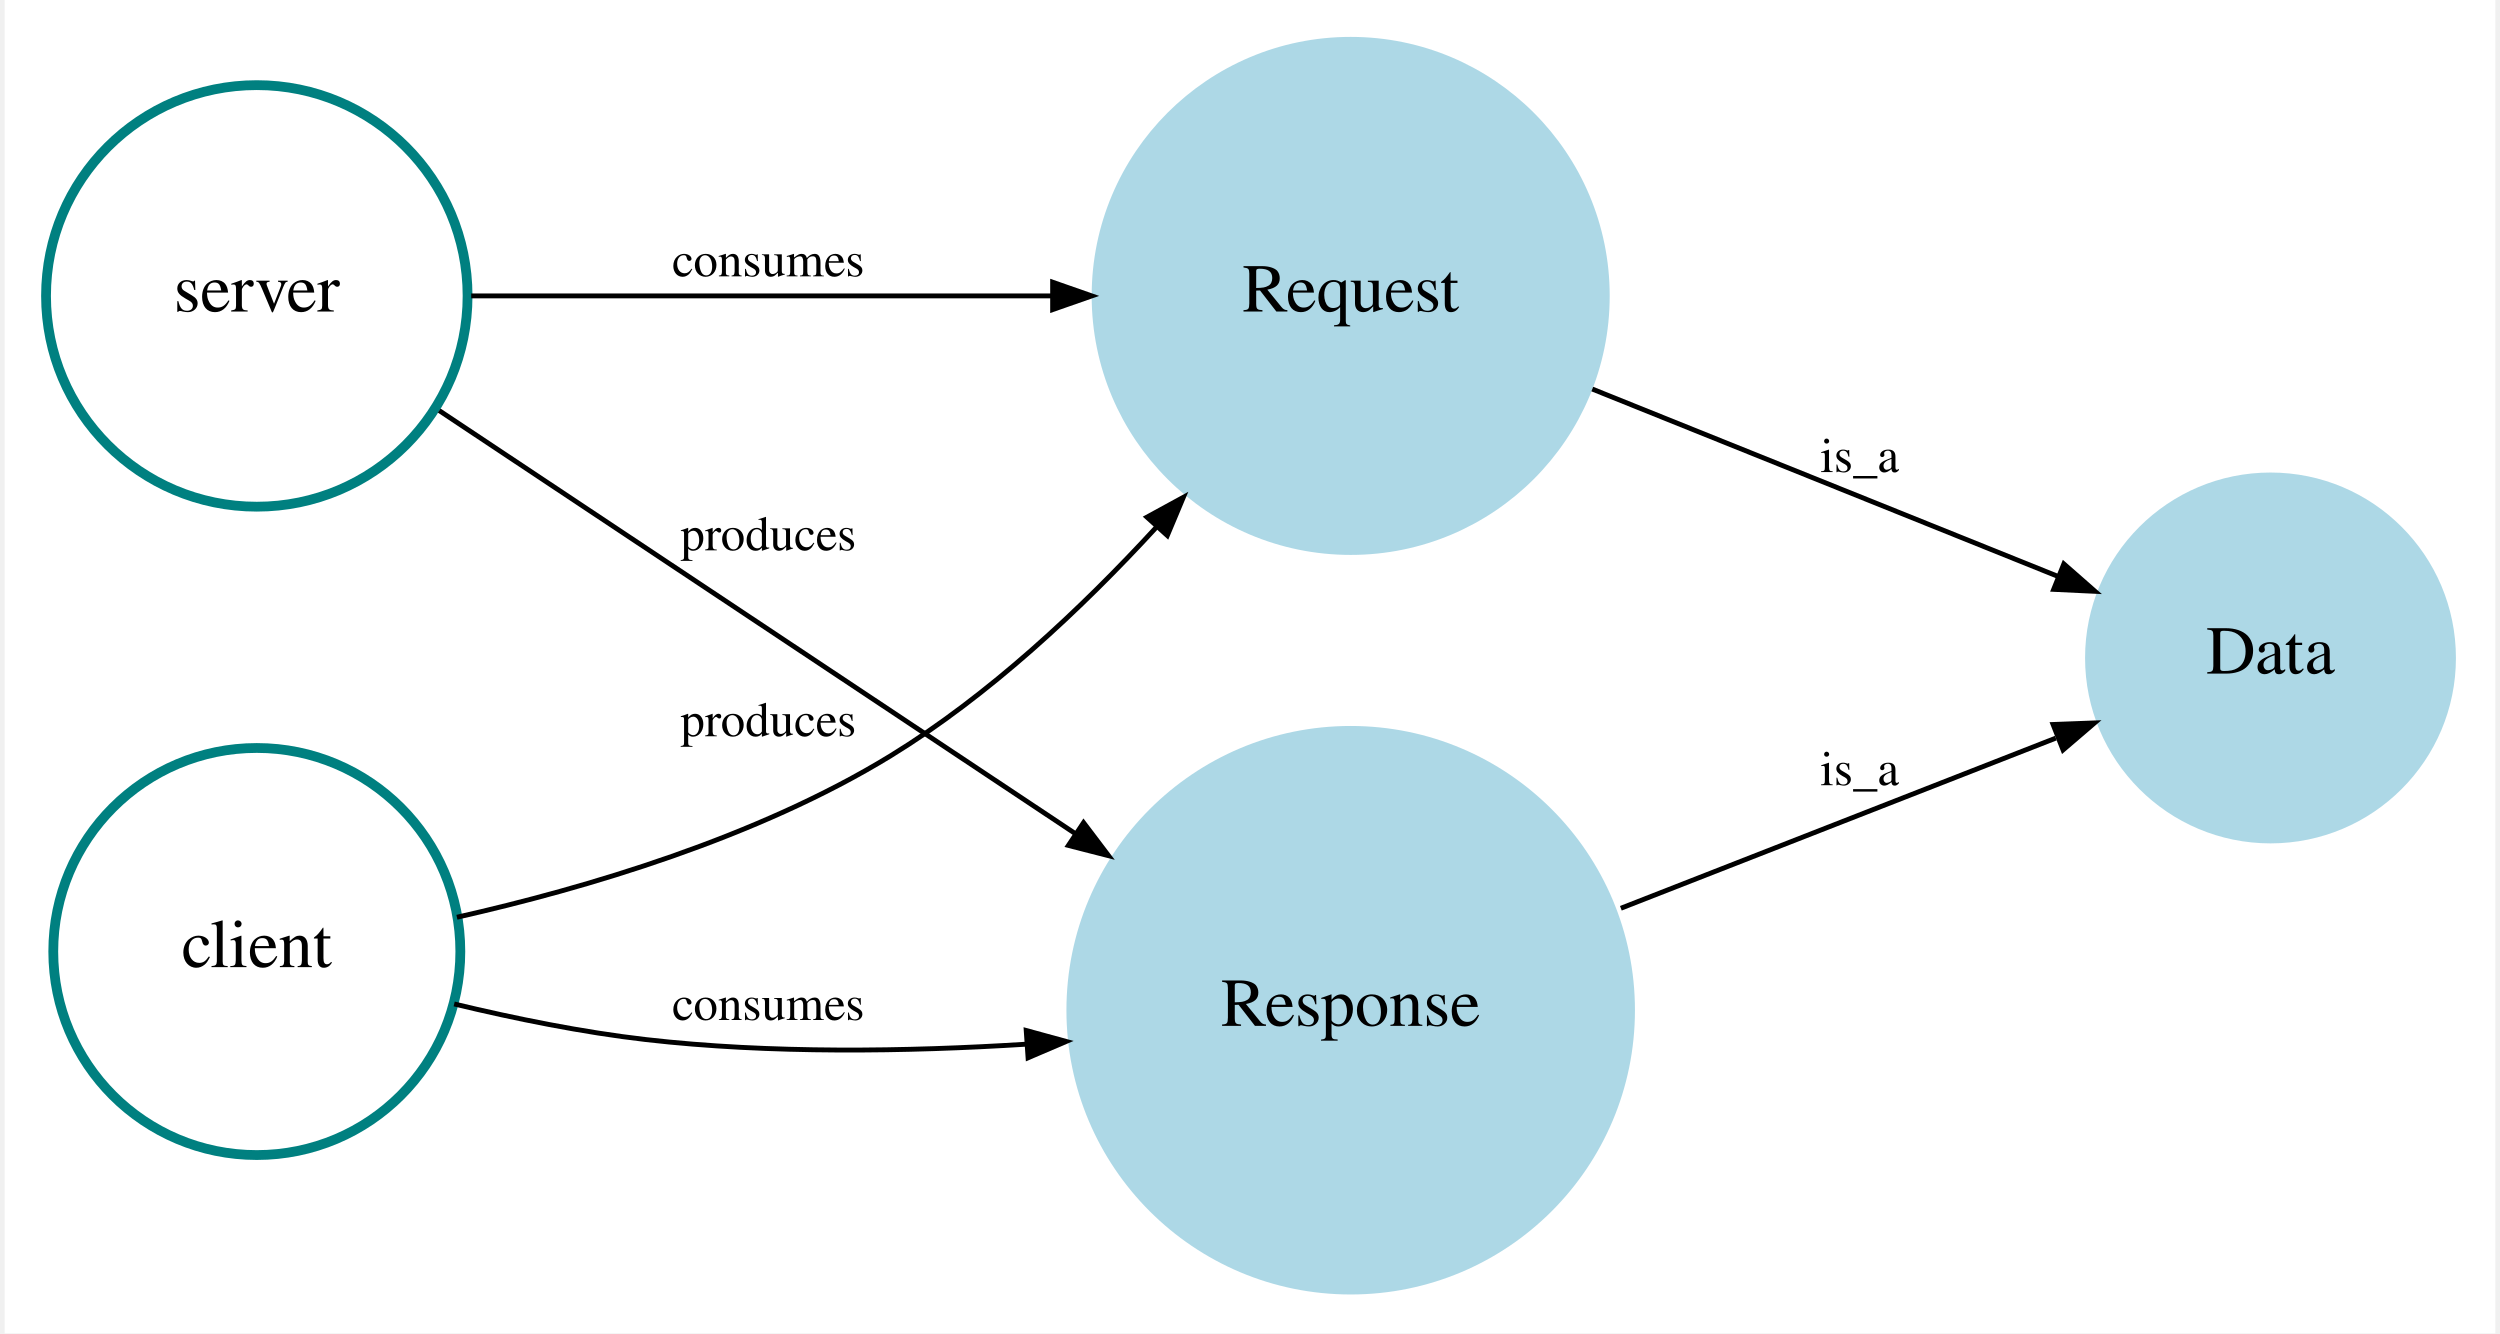
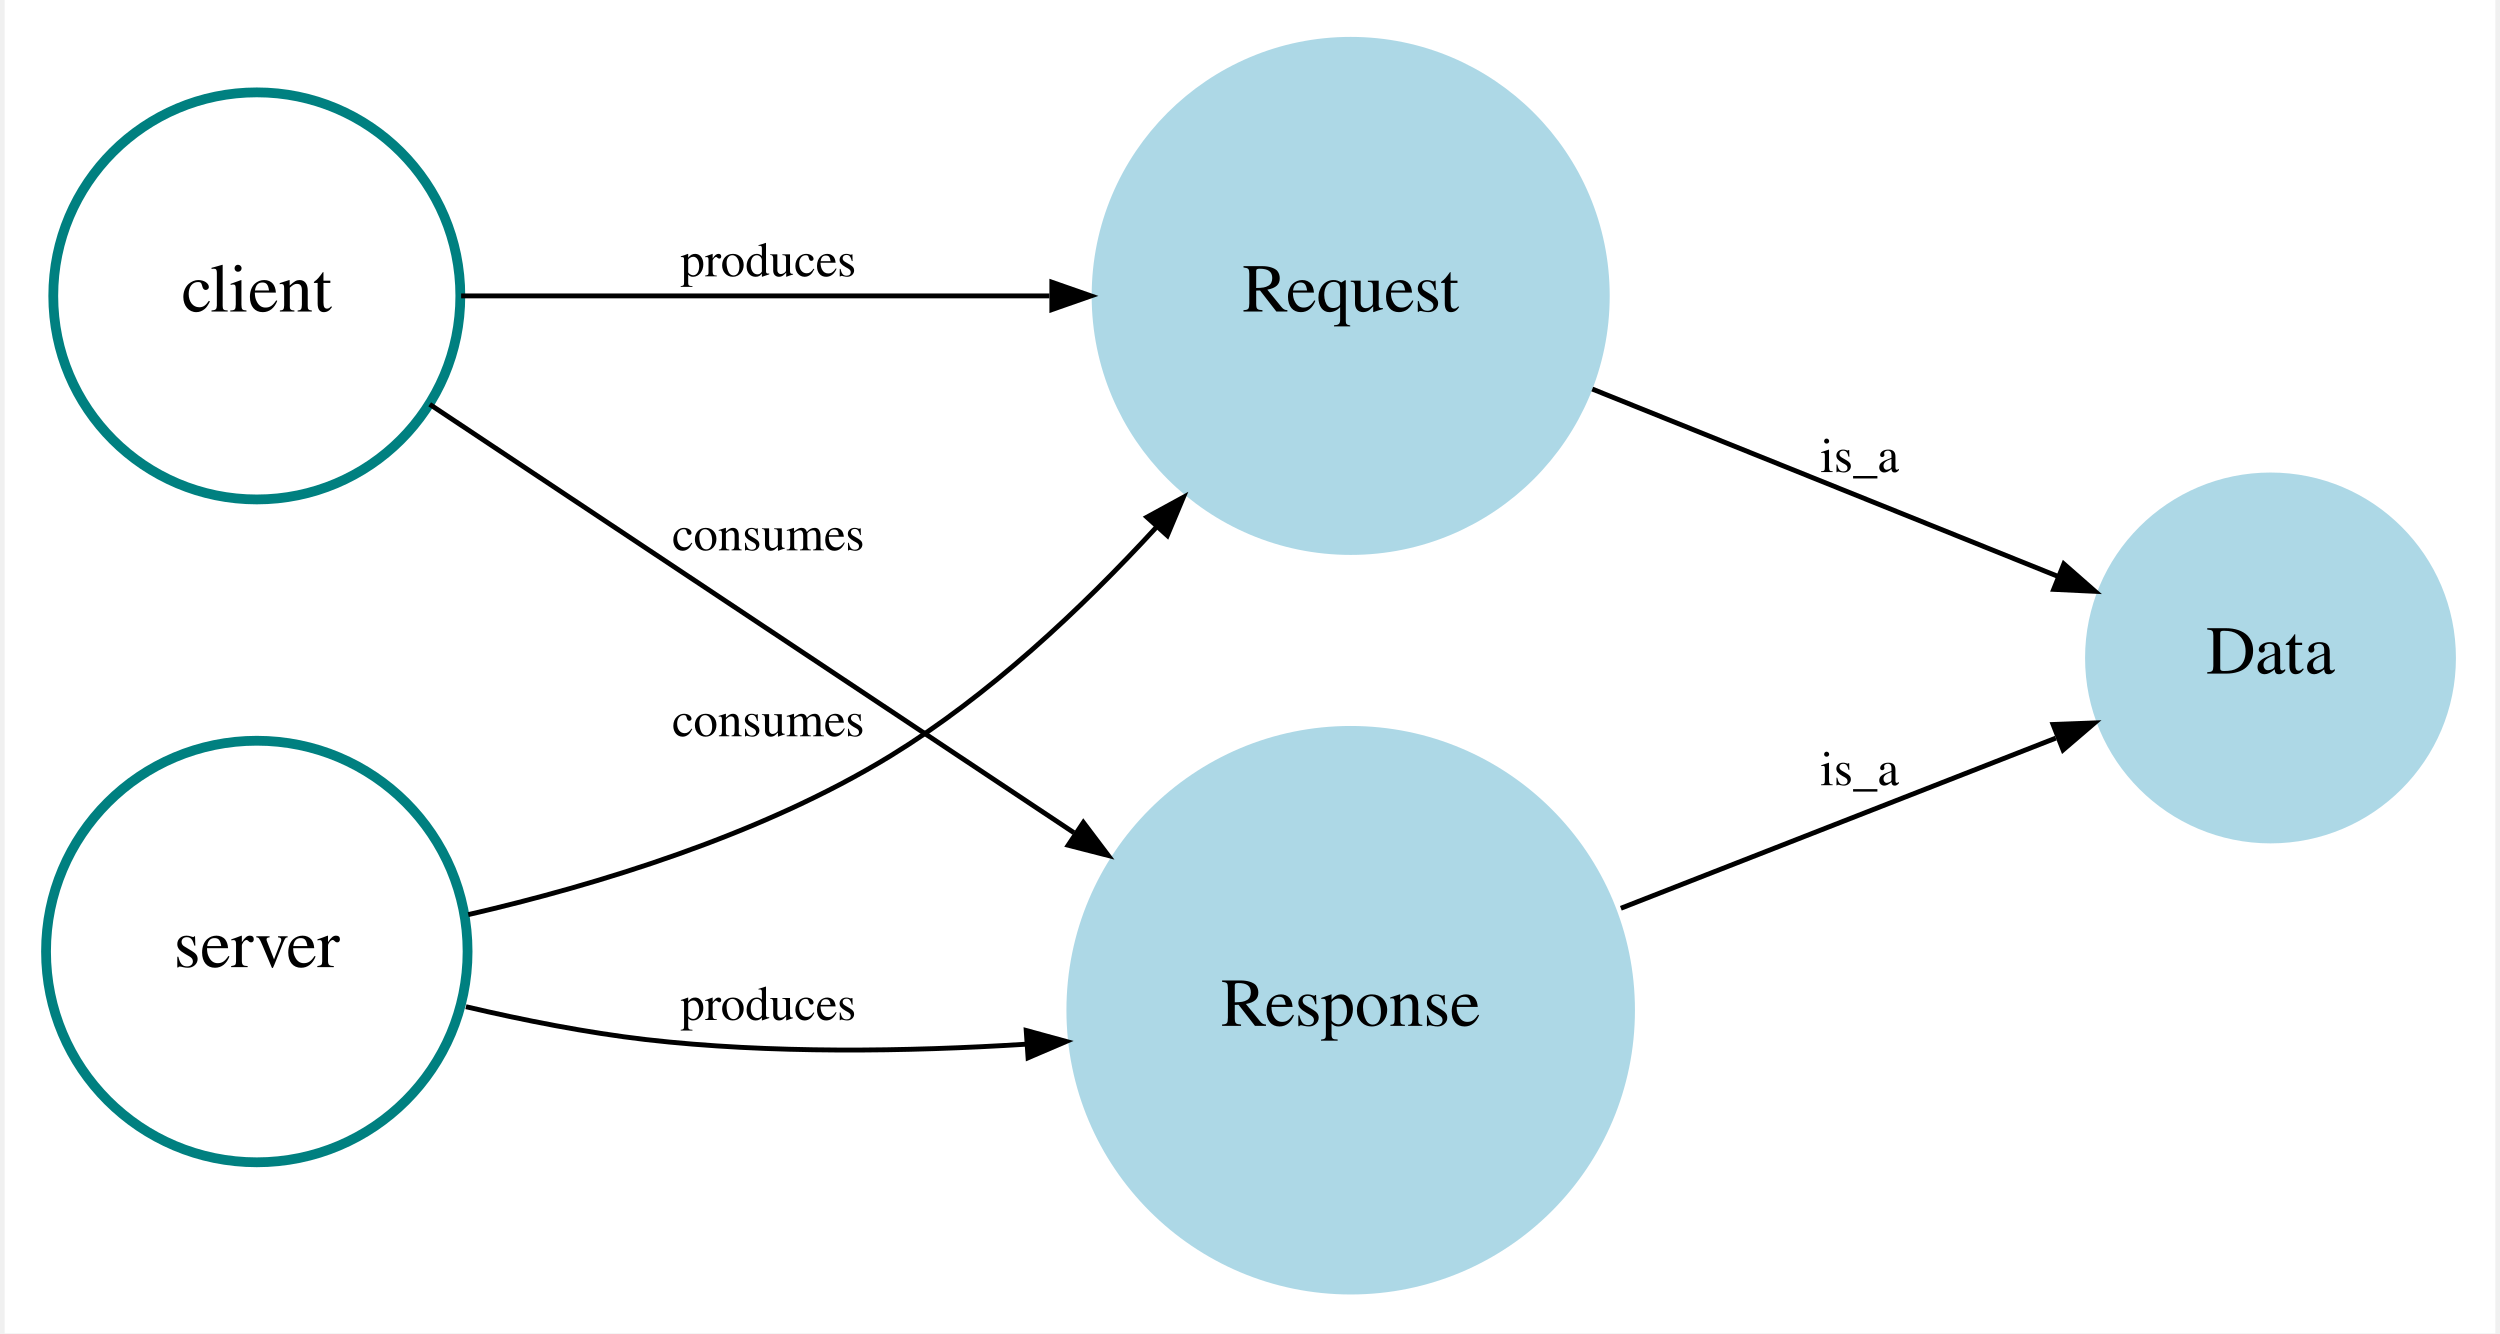
<svg xmlns="http://www.w3.org/2000/svg" width="255pt" height="136pt" viewBox="0.00 0.00 254.54 136.26">
  <g id="graph0" class="graph" transform="scale(1 1) rotate(0) translate(4 132.26)">
    <polygon fill="white" stroke="transparent" points="-4,4 -4,-132.26 250.54,-132.26 250.54,4 -4,4" />
    <g id="node1" class="node">
      <ellipse fill="lightblue" stroke="transparent" cx="133.56" cy="-102.02" rx="26.47" ry="26.47" />
      <text text-anchor="middle" x="133.56" y="-100.42" font-family="Times,serif" font-size="7.00">Request</text>
    </g>
    <g id="node3" class="node">
      <ellipse fill="lightblue" stroke="transparent" cx="227.56" cy="-65.02" rx="18.95" ry="18.95" />
      <text text-anchor="middle" x="227.56" y="-63.42" font-family="Times,serif" font-size="7.00">Data</text>
    </g>
    <g id="edge1" class="edge">
      <path fill="none" stroke="black" stroke-width="0.5" d="M158.25,-92.5C172.95,-86.59 191.66,-79.06 205.78,-73.38" />
      <polygon fill="black" stroke="black" stroke-width="0.5" points="206.44,-74.63 209.63,-71.83 205.4,-72.03 206.44,-74.63" />
      <text text-anchor="middle" x="185.58" y="-84.02" font-family="Times,serif" font-size="5.00">is_a</text>
    </g>
    <g id="node2" class="node">
      <ellipse fill="lightblue" stroke="transparent" cx="133.56" cy="-29.02" rx="29.05" ry="29.05" />
      <text text-anchor="middle" x="133.56" y="-27.42" font-family="Times,serif" font-size="7.00">Response</text>
    </g>
    <g id="edge2" class="edge">
      <path fill="none" stroke="black" stroke-width="0.5" d="M161.17,-39.44C175.31,-44.97 192.44,-51.67 205.62,-56.83" />
      <polygon fill="black" stroke="black" stroke-width="0.5" points="205.34,-58.22 209.58,-58.38 206.36,-55.62 205.34,-58.22" />
      <text text-anchor="middle" x="185.58" y="-52.02" font-family="Times,serif" font-size="5.00">is_a</text>
    </g>
    <g id="node4" class="node">
-       <ellipse fill="none" stroke="Teal" cx="21.77" cy="-102.02" rx="21.54" ry="21.54" />
-       <text text-anchor="middle" x="21.77" y="-100.42" font-family="Times,serif" font-size="7.00">server</text>
+       <ellipse fill="none" stroke="Teal" cx="21.77" cy="-102.02" rx="20.8" ry="20.8" />
+       <text text-anchor="middle" x="21.77" y="-100.42" font-family="Times,serif" font-size="7.00">client</text>
+     </g>
+     <g id="edge3" class="edge">
+       <path fill="none" stroke="black" stroke-width="0.5" d="M42.65,-102.02C59.43,-102.02 83.69,-102.02 102.78,-102.02" />
+       <polygon fill="black" stroke="black" stroke-width="0.5" points="103.02,-103.42 107.02,-102.02 103.02,-100.62 103.02,-103.42" />
+       <text text-anchor="middle" x="74.04" y="-104.02" font-family="Times,serif" font-size="5.00">produces</text>
+     </g>
+     <g id="edge4" class="edge">
+       <path fill="none" stroke="black" stroke-width="0.5" d="M39.44,-90.94C56.91,-79.32 84.62,-60.9 105.28,-47.16" />
+       <polygon fill="black" stroke="black" stroke-width="0.5" points="106.24,-48.21 108.79,-44.83 104.69,-45.88 106.24,-48.21" />
+       <text text-anchor="middle" x="74.04" y="-76.02" font-family="Times,serif" font-size="5.00">consumes</text>
+     </g>
+     <g id="node5" class="node">
+       <ellipse fill="none" stroke="Teal" cx="21.77" cy="-35.02" rx="21.54" ry="21.54" />
+       <text text-anchor="middle" x="21.77" y="-33.42" font-family="Times,serif" font-size="7.00">server</text>
    </g>
    <g id="edge5" class="edge">
-       <path fill="none" stroke="black" stroke-width="0.5" d="M43.68,-102.02C60.45,-102.02 84.21,-102.02 102.94,-102.02" />
-       <polygon fill="black" stroke="black" stroke-width="0.5" points="103.1,-103.42 107.1,-102.02 103.1,-100.62 103.1,-103.42" />
-       <text text-anchor="middle" x="74.04" y="-104.02" font-family="Times,serif" font-size="5.00">consumes</text>
+       <path fill="none" stroke="black" stroke-width="0.5" d="M43.38,-38.79C56.43,-41.8 73.28,-46.9 86.54,-55.02 96.6,-61.19 106.03,-70.03 113.71,-78.39" />
+       <polygon fill="black" stroke="black" stroke-width="0.5" points="112.74,-79.41 116.46,-81.44 114.82,-77.53 112.74,-79.41" />
+       <text text-anchor="middle" x="74.04" y="-57.02" font-family="Times,serif" font-size="5.00">consumes</text>
    </g>
    <g id="edge6" class="edge">
-       <path fill="none" stroke="black" stroke-width="0.5" d="M40.41,-90.3C57.94,-78.64 85.08,-60.59 105.37,-47.1" />
-       <polygon fill="black" stroke="black" stroke-width="0.5" points="106.26,-48.19 108.82,-44.81 104.71,-45.86 106.26,-48.19" />
-       <text text-anchor="middle" x="74.04" y="-76.02" font-family="Times,serif" font-size="5.00">produces</text>
-     </g>
-     <g id="node5" class="node">
-       <ellipse fill="none" stroke="Teal" cx="21.77" cy="-35.02" rx="20.8" ry="20.8" />
-       <text text-anchor="middle" x="21.77" y="-33.42" font-family="Times,serif" font-size="7.00">client</text>
-     </g>
-     <g id="edge3" class="edge">
-       <path fill="none" stroke="black" stroke-width="0.5" d="M42.22,-38.52C55.42,-41.5 72.89,-46.66 86.54,-55.02 96.6,-61.19 106.03,-70.03 113.71,-78.39" />
-       <polygon fill="black" stroke="black" stroke-width="0.5" points="112.74,-79.41 116.46,-81.44 114.82,-77.53 112.74,-79.41" />
-       <text text-anchor="middle" x="74.04" y="-57.02" font-family="Times,serif" font-size="5.00">produces</text>
-     </g>
-     <g id="edge4" class="edge">
-       <path fill="none" stroke="black" stroke-width="0.5" d="M41.94,-29.66C48.14,-28.17 55.08,-26.76 61.54,-26.02 74.2,-24.57 88.22,-24.78 100.42,-25.55" />
+       <path fill="none" stroke="black" stroke-width="0.5" d="M43.14,-29.38C49.03,-28 55.5,-26.72 61.54,-26.02 74.2,-24.57 88.22,-24.78 100.42,-25.55" />
      <polygon fill="black" stroke="black" stroke-width="0.5" points="100.4,-26.95 104.49,-25.83 100.59,-24.16 100.4,-26.95" />
-       <text text-anchor="middle" x="74.04" y="-28.02" font-family="Times,serif" font-size="5.00">consumes</text>
+       <text text-anchor="middle" x="74.04" y="-28.02" font-family="Times,serif" font-size="5.00">produces</text>
    </g>
  </g>
</svg>
